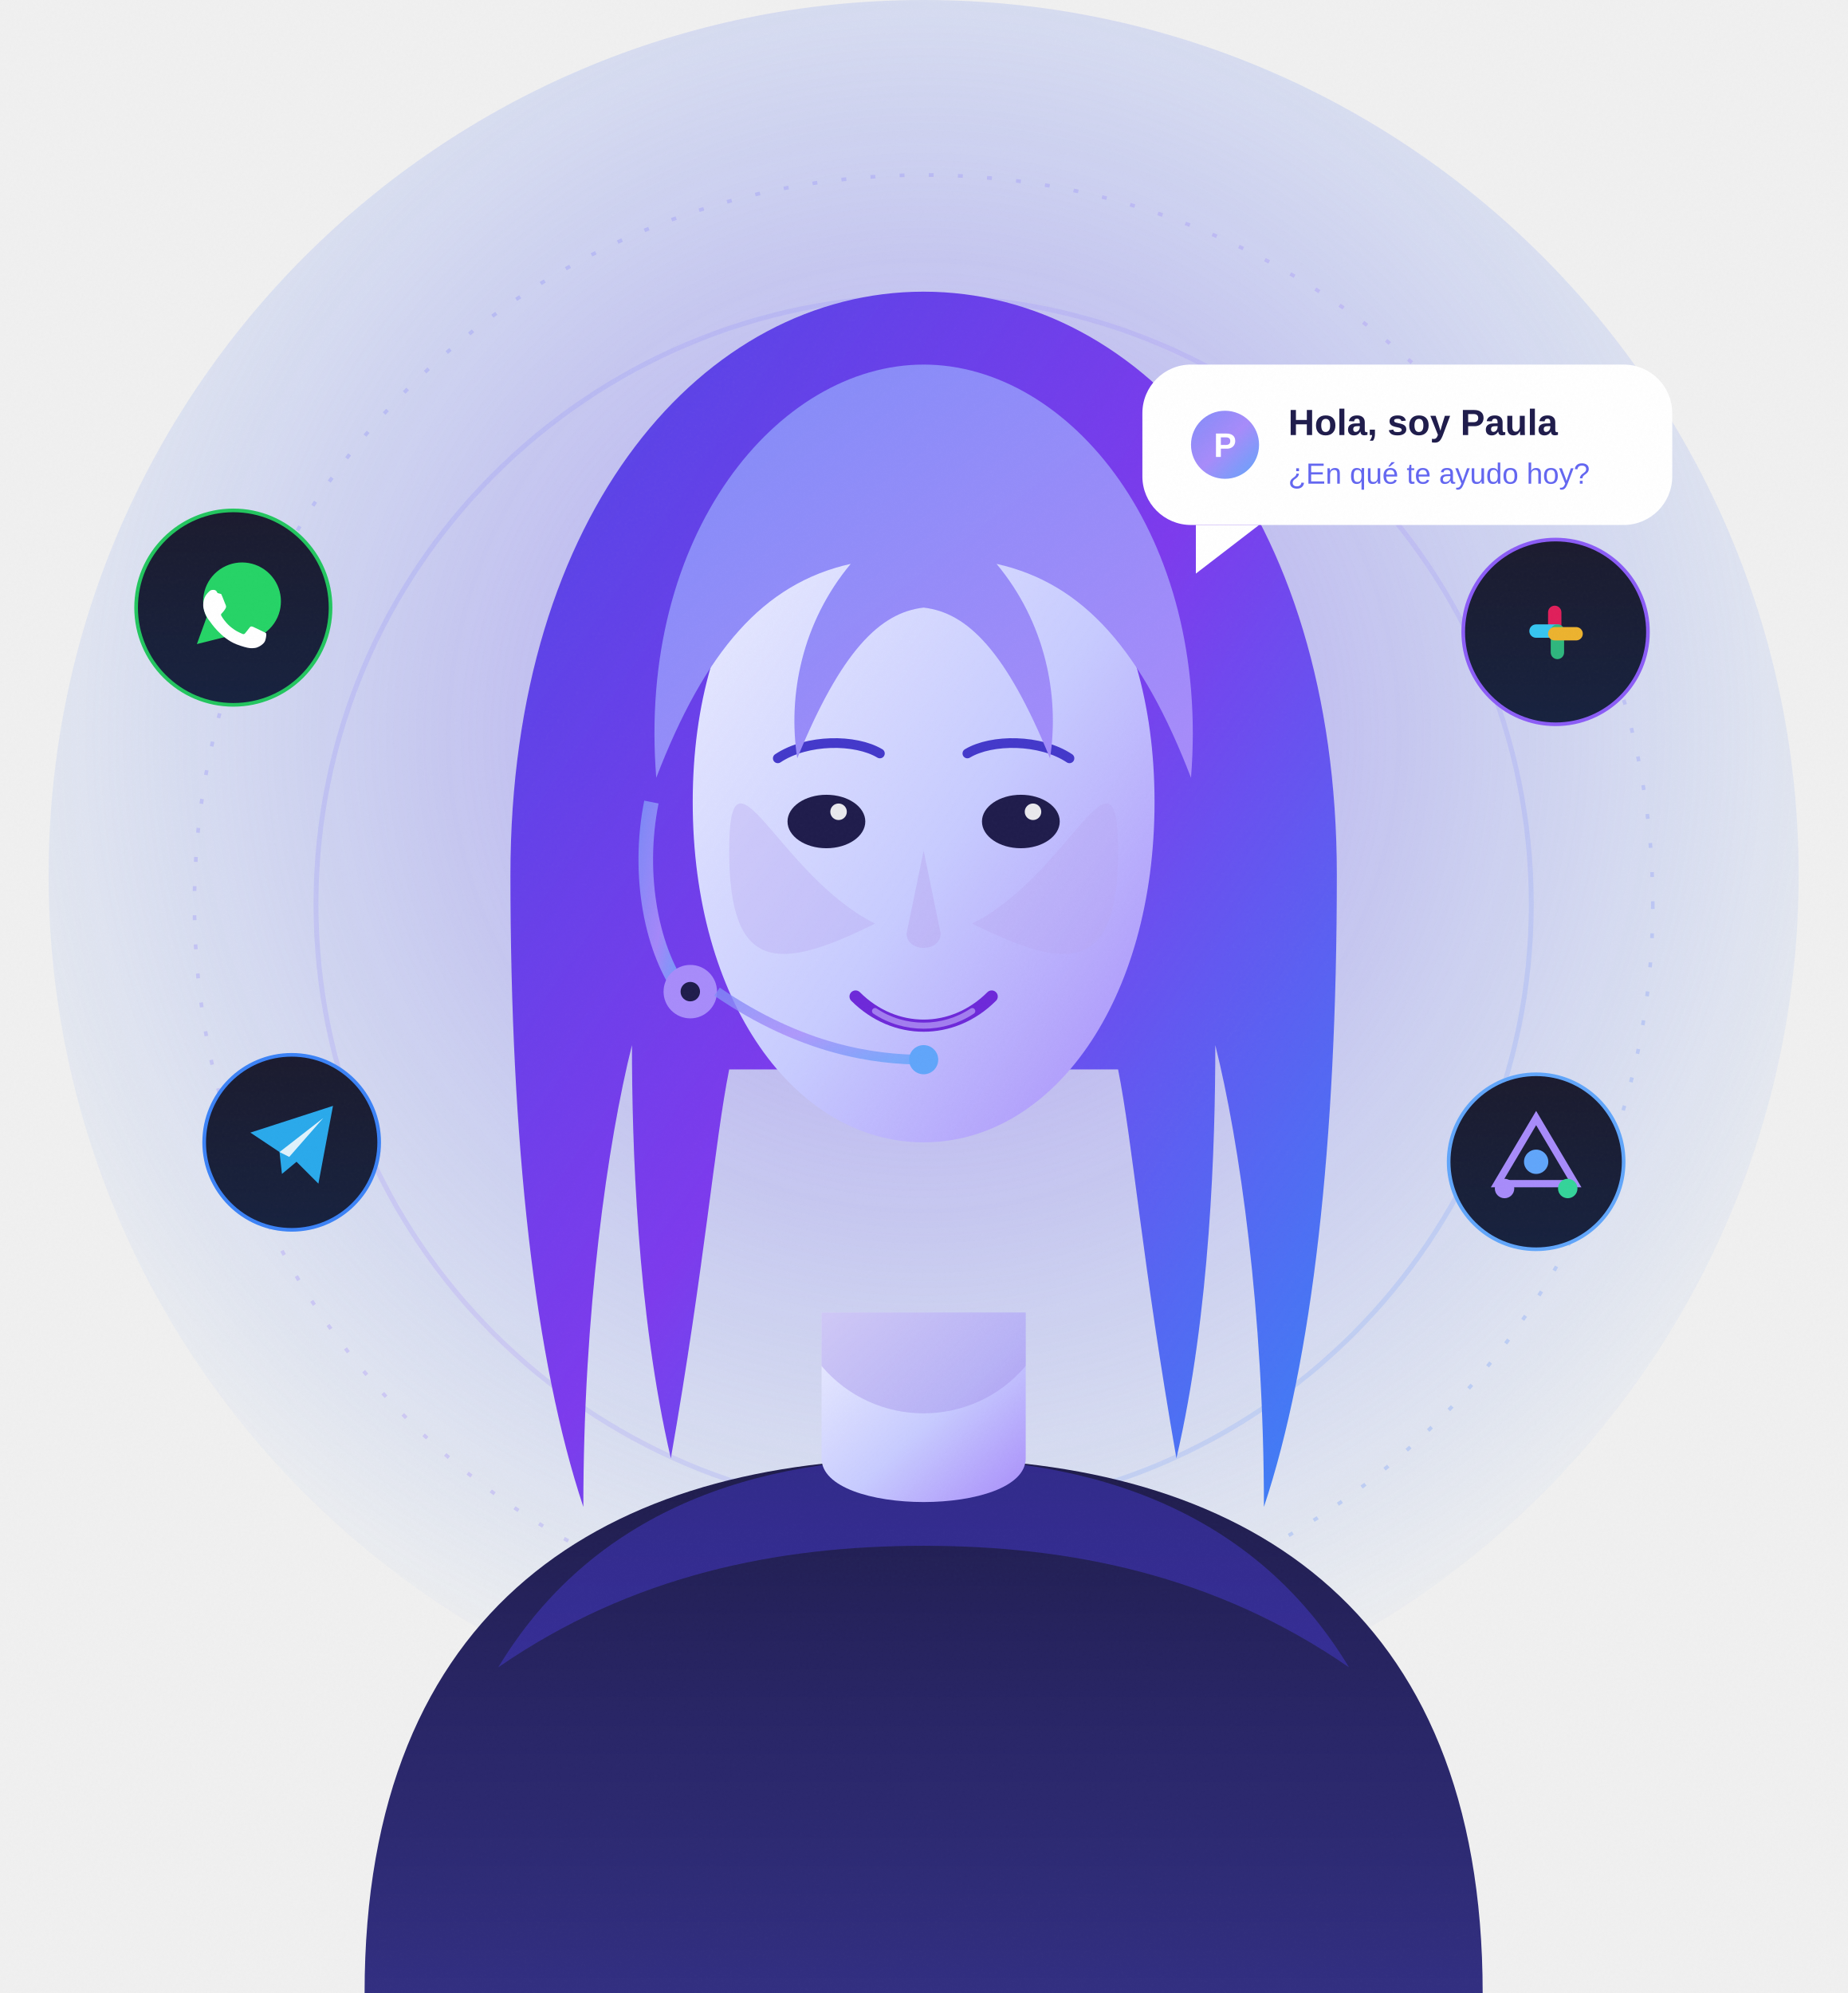
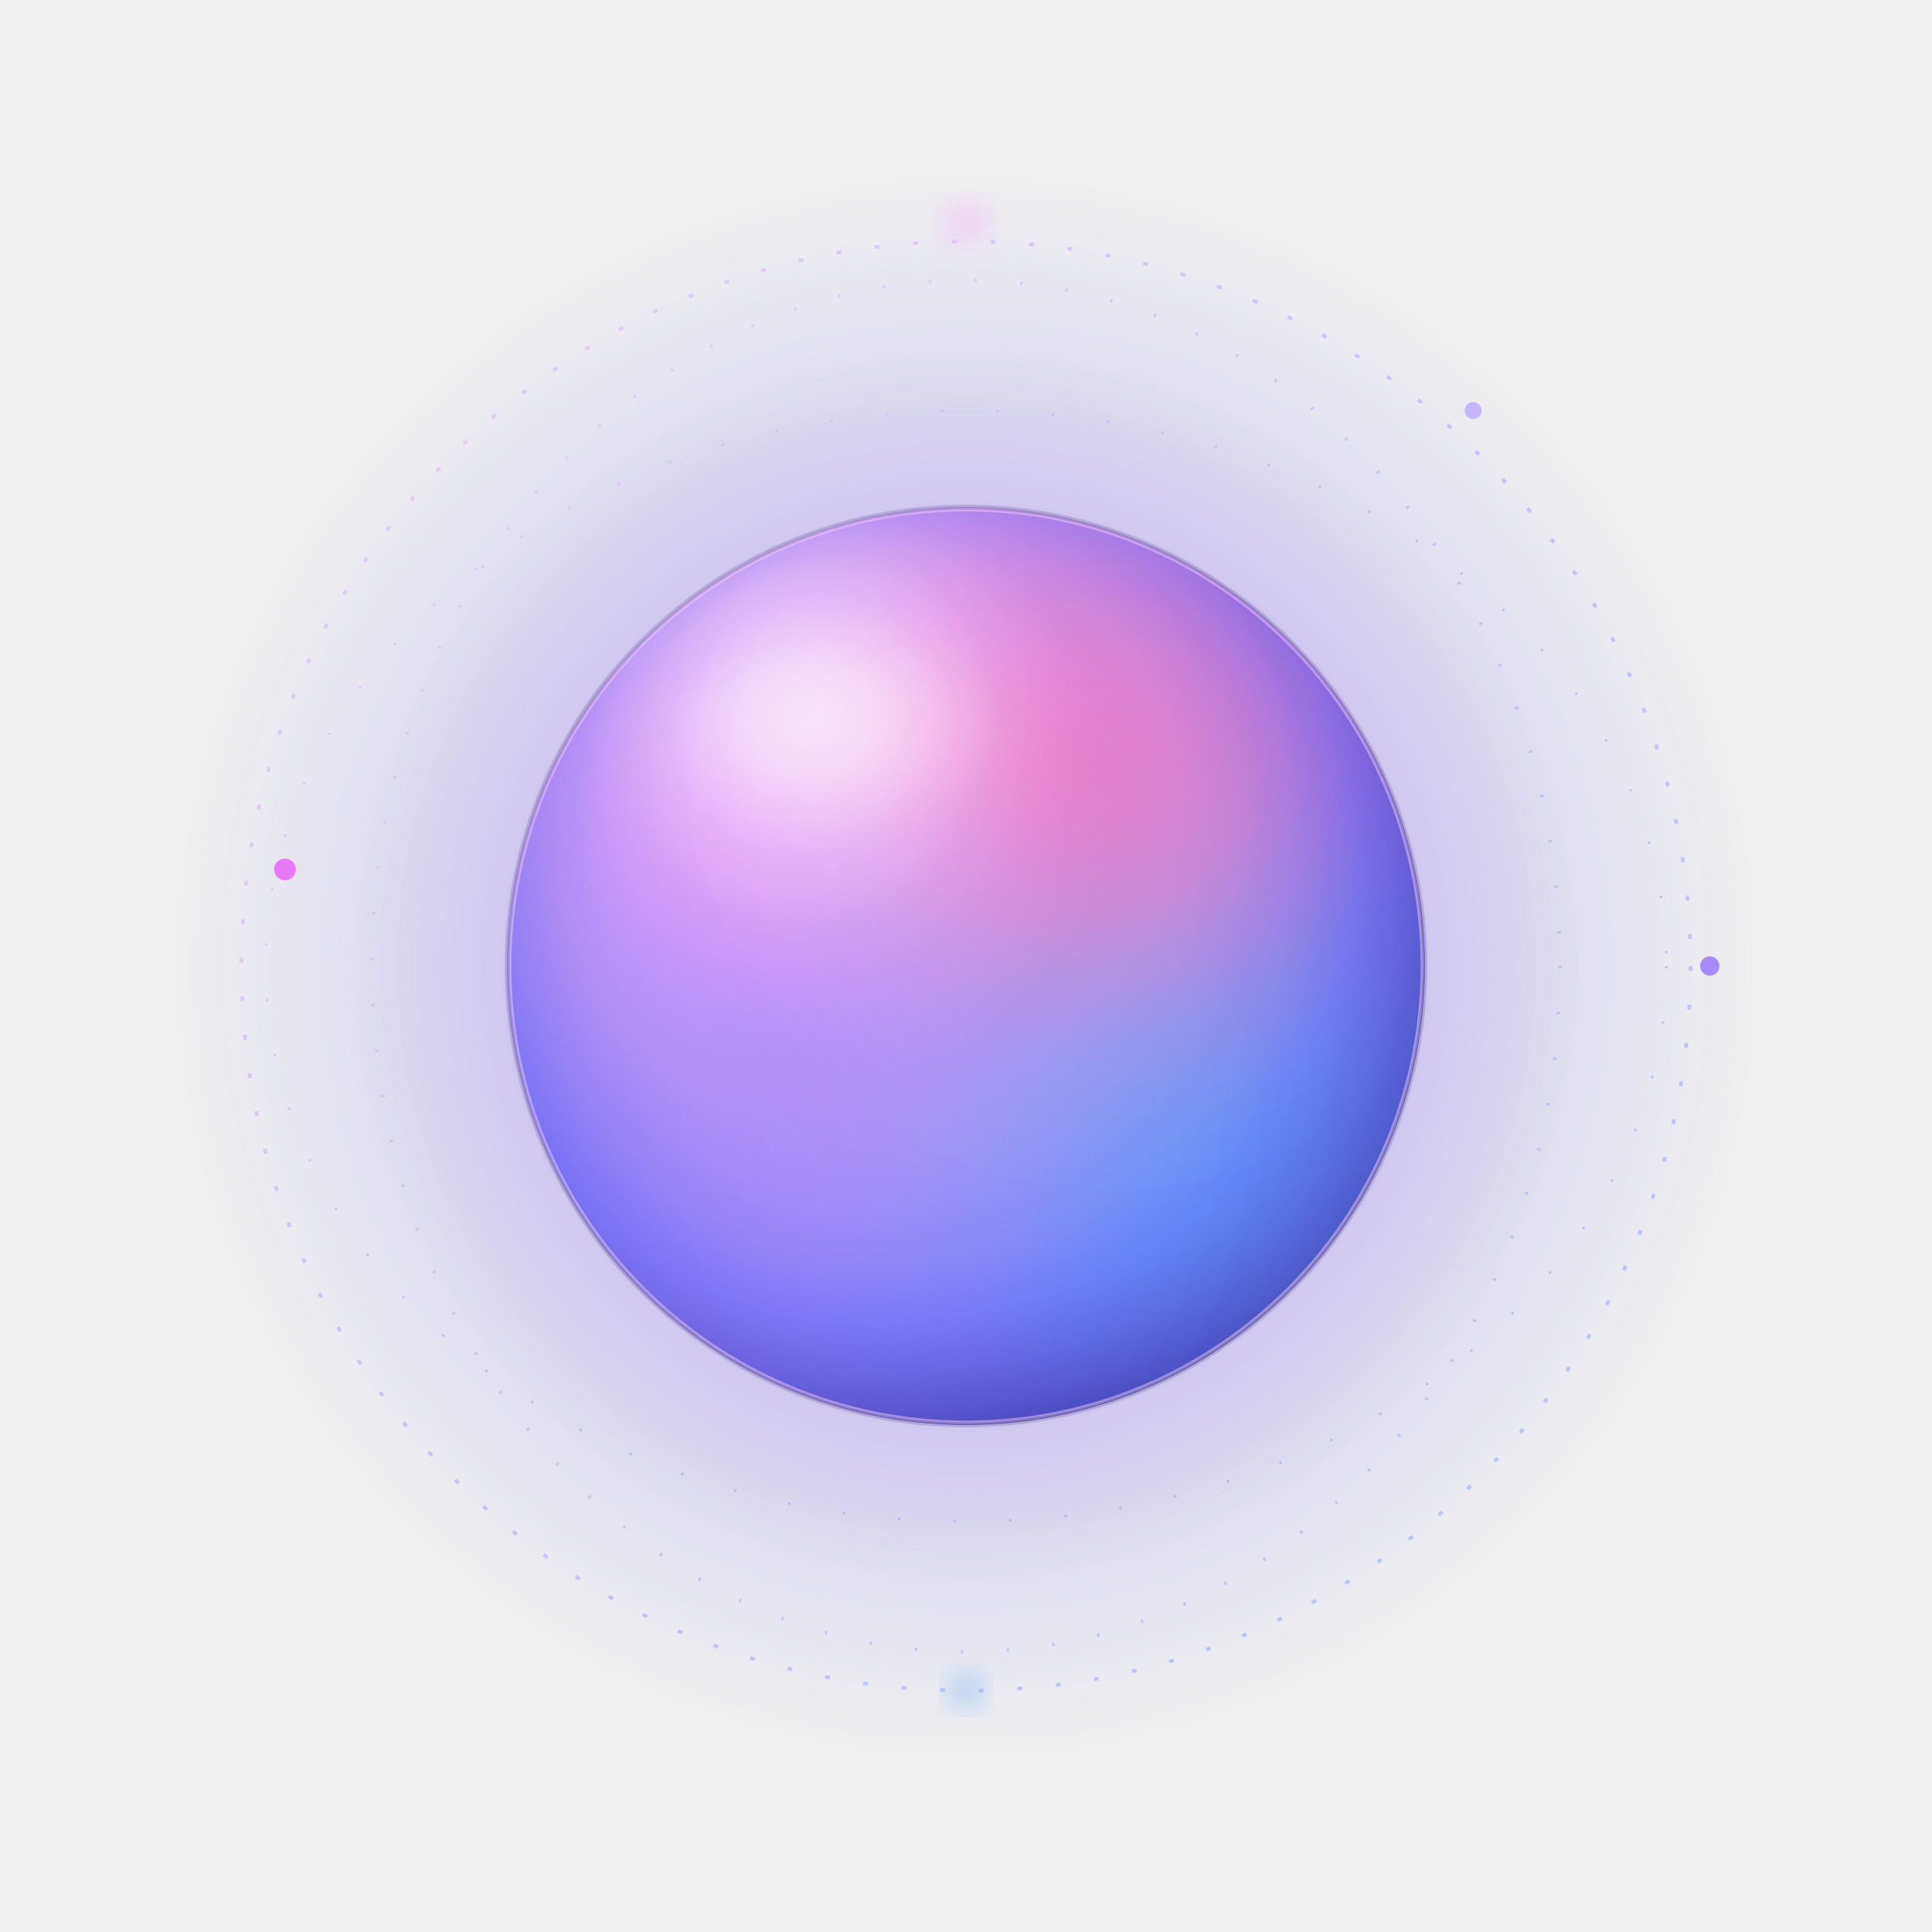
- <svg xmlns="http://www.w3.org/2000/svg" viewBox="0 0 760 820" width="760" height="820" fill="none" role="img" aria-label="Paula, el agente de IA de AuraGarcia">
+ <svg xmlns="http://www.w3.org/2000/svg" viewBox="0 0 800 800" width="800" height="800" fill="none" role="img" aria-label="Paula, aura de energía de AuraGarcia">
  <defs>
-     <radialGradient id="paulaAura" cx="50%" cy="42%" r="60%">
-       <stop offset="0%" stop-color="#8B5CF6" stop-opacity="0.55" />
-       <stop offset="45%" stop-color="#6366F1" stop-opacity="0.30" />
-       <stop offset="100%" stop-color="#3B82F6" stop-opacity="0" />
+     <radialGradient id="orbCore" cx="42%" cy="38%" r="68%">
+       <stop offset="0%" stop-color="#FDF2FF" />
+       <stop offset="22%" stop-color="#F5C2F7" />
+       <stop offset="48%" stop-color="#B79BF5" />
+       <stop offset="74%" stop-color="#6366F1" />
+       <stop offset="100%" stop-color="#3B2C9E" />
    </radialGradient>
-     <linearGradient id="paulaSkin" x1="0%" y1="0%" x2="100%" y2="100%">
-       <stop offset="0%" stop-color="#EEF0FF" />
-       <stop offset="55%" stop-color="#C7CBFF" />
-       <stop offset="100%" stop-color="#A78BFA" />
-     </linearGradient>
-     <linearGradient id="paulaHair" x1="0%" y1="0%" x2="100%" y2="100%">
-       <stop offset="0%" stop-color="#4F46E5" />
-       <stop offset="50%" stop-color="#7C3AED" />
-       <stop offset="100%" stop-color="#3B82F6" />
-     </linearGradient>
-     <linearGradient id="paulaHairLight" x1="0%" y1="0%" x2="100%" y2="100%">
-       <stop offset="0%" stop-color="#818CF8" />
-       <stop offset="100%" stop-color="#A78BFA" />
-     </linearGradient>
-     <linearGradient id="paulaCollar" x1="0%" y1="0%" x2="0%" y2="100%">
-       <stop offset="0%" stop-color="#1E1B4B" />
-       <stop offset="100%" stop-color="#312E81" />
-     </linearGradient>
+     <radialGradient id="orbGlow" cx="50%" cy="50%" r="50%">
+       <stop offset="0%" stop-color="#C084FC" stop-opacity="0.55" />
+       <stop offset="45%" stop-color="#8B5CF6" stop-opacity="0.28" />
+       <stop offset="100%" stop-color="#6366F1" stop-opacity="0" />
+     </radialGradient>
+     <radialGradient id="blobPink" cx="50%" cy="50%" r="50%">
+       <stop offset="0%" stop-color="#F472B6" stop-opacity="0.9" />
+       <stop offset="100%" stop-color="#F472B6" stop-opacity="0" />
+     </radialGradient>
+     <radialGradient id="blobViolet" cx="50%" cy="50%" r="50%">
+       <stop offset="0%" stop-color="#A78BFA" stop-opacity="0.95" />
+       <stop offset="100%" stop-color="#A78BFA" stop-opacity="0" />
+     </radialGradient>
+     <radialGradient id="blobBlue" cx="50%" cy="50%" r="50%">
+       <stop offset="0%" stop-color="#60A5FA" stop-opacity="0.9" />
+       <stop offset="100%" stop-color="#60A5FA" stop-opacity="0" />
+     </radialGradient>
+     <radialGradient id="blobMagenta" cx="50%" cy="50%" r="50%">
+       <stop offset="0%" stop-color="#E879F9" stop-opacity="0.85" />
+       <stop offset="100%" stop-color="#E879F9" stop-opacity="0" />
+     </radialGradient>
    <linearGradient id="ringGrad" x1="0%" y1="0%" x2="100%" y2="100%">
-       <stop offset="0%" stop-color="#818CF8" />
+       <stop offset="0%" stop-color="#F0ABFC" />
      <stop offset="50%" stop-color="#A78BFA" />
      <stop offset="100%" stop-color="#60A5FA" />
    </linearGradient>
-     <linearGradient id="chipGrad" x1="0%" y1="0%" x2="0%" y2="100%">
-       <stop offset="0%" stop-color="#1A1A2E" />
-       <stop offset="100%" stop-color="#16213E" />
-     </linearGradient>
-     <filter id="soft" x="-30%" y="-30%" width="160%" height="160%">
-       <feGaussianBlur stdDeviation="9" />
+     <radialGradient id="sheen" cx="40%" cy="32%" r="40%">
+       <stop offset="0%" stop-color="#FFFFFF" stop-opacity="0.75" />
+       <stop offset="100%" stop-color="#FFFFFF" stop-opacity="0" />
+     </radialGradient>
+     <filter id="bBig" x="-60%" y="-60%" width="220%" height="220%">
+       <feGaussianBlur stdDeviation="34" />
    </filter>
-     <filter id="grain">
-       <feTurbulence type="fractalNoise" baseFrequency="0.9" numOctaves="3" stitchTiles="stitch" />
-       <feColorMatrix type="saturate" values="0" />
-       <feComponentTransfer>
-         <feFuncA type="linear" slope="0.06" />
-       </feComponentTransfer>
-       <feComposite operator="over" in2="SourceGraphic" />
+     <filter id="bMed" x="-60%" y="-60%" width="220%" height="220%">
+       <feGaussianBlur stdDeviation="16" />
    </filter>
+     <filter id="bSoft" x="-60%" y="-60%" width="220%" height="220%">
+       <feGaussianBlur stdDeviation="7" />
+     </filter>
+     <clipPath id="coreClip">
+       <circle cx="400" cy="400" r="190" />
+     </clipPath>
+     <style>
+       :root { }
+       .vbox { transform-box: view-box; transform-origin: 400px 400px; }
+       .breathe { animation: breathe 7s ease-in-out infinite; }
+       .breatheSlow { animation: breathe 11s ease-in-out infinite; }
+       .breatheGlow { animation: breatheGlow 6s ease-in-out infinite; }
+       .spin { animation: spin 40s linear infinite; }
+       .spinRev { animation: spin 55s linear infinite reverse; }
+       .spinOrbit { animation: spin 26s linear infinite; }
+       .spinOrbit2 { animation: spin 34s linear infinite reverse; }
+       .d1 { animation: drift1 9s ease-in-out infinite; }
+       .d2 { animation: drift2 11s ease-in-out infinite; }
+       .d3 { animation: drift3 13s ease-in-out infinite; }
+       .d4 { animation: drift4 10s ease-in-out infinite; }
+       .tw { animation: twinkle 4s ease-in-out infinite; }
+       @keyframes breathe {
+         0%,100% { transform: scale(1); }
+         50% { transform: scale(1.06); }
+       }
+       @keyframes breatheGlow {
+         0%,100% { transform: scale(1); opacity: 0.85; }
+         50% { transform: scale(1.12); opacity: 1; }
+       }
+       @keyframes spin { to { transform: rotate(360deg); } }
+       @keyframes drift1 {
+         0%,100% { transform: translate(0px,0px); }
+         50% { transform: translate(46px,-34px); }
+       }
+       @keyframes drift2 {
+         0%,100% { transform: translate(0px,0px); }
+         50% { transform: translate(-52px,30px); }
+       }
+       @keyframes drift3 {
+         0%,100% { transform: translate(0px,0px); }
+         50% { transform: translate(30px,48px); }
+       }
+       @keyframes drift4 {
+         0%,100% { transform: translate(0px,0px); }
+         50% { transform: translate(-36px,-44px); }
+       }
+       @keyframes twinkle {
+         0%,100% { opacity: 0.25; }
+         50% { opacity: 1; }
+       }
+       @media (prefers-reduced-motion: reduce) {
+         .breathe,.breatheSlow,.breatheGlow,.spin,.spinRev,.spinOrbit,.spinOrbit2,.d1,.d2,.d3,.d4,.tw { animation: none; }
+       }
+     </style>
  </defs>
-   <circle cx="380" cy="360" r="360" fill="url(#paulaAura)" />
-   <g opacity="0.65">
-     <ellipse cx="380" cy="372" rx="300" ry="300" stroke="url(#ringGrad)" stroke-width="1.5" stroke-dasharray="2 10" opacity="0.5" />
-     <circle cx="380" cy="372" r="250" stroke="url(#ringGrad)" stroke-width="2" opacity="0.35" />
+   <g class="vbox breatheGlow">
+     <circle cx="400" cy="400" r="330" fill="url(#orbGlow)" />
  </g>
-   <path d="M150 820 C150 660 250 600 380 600 C510 600 610 660 610 820 Z" fill="url(#paulaCollar)" />
-   <path d="M380 600 C300 600 240 628 205 686 C260 648 320 636 380 636 C440 636 500 648 555 686 C520 628 460 600 380 600 Z" fill="#4338CA" opacity="0.5" />
-   <path d="M338 540 L338 600 C338 624 422 624 422 600 L422 540 Z" fill="url(#paulaSkin)" />
-   <path d="M338 562 C360 588 400 588 422 562 L422 540 L338 540 Z" fill="#9F8BE8" opacity="0.4" />
-   <path d="M210 360 C210 210 290 120 380 120 C470 120 550 210 550 360 C550 470 540 560 520 620 C520 540 510 470 500 430 C500 470 498 540 484 600 C470 520 466 470 460 440 L300 440 C294 470 290 520 276 600 C262 540 260 470 260 430 C250 470 240 540 240 620 C220 560 210 470 210 360 Z" fill="url(#paulaHair)" />
-   <path d="M285 330 C285 248 327 196 380 196 C433 196 475 248 475 330 C475 412 433 470 380 470 C327 470 285 412 285 330 Z" fill="url(#paulaSkin)" />
-   <path d="M300 350 C300 300 320 360 360 380 C320 400 300 400 300 350 Z" fill="#B7A6F0" opacity="0.35" />
-   <path d="M460 350 C460 300 440 360 400 380 C440 400 460 400 460 350 Z" fill="#B7A6F0" opacity="0.35" />
-   <g>
-     <ellipse cx="340" cy="338" rx="16" ry="11" fill="#1E1B4B" />
-     <ellipse cx="420" cy="338" rx="16" ry="11" fill="#1E1B4B" />
-     <circle cx="345" cy="334" r="3.4" fill="#FFFFFF" opacity="0.9" />
-     <circle cx="425" cy="334" r="3.4" fill="#FFFFFF" opacity="0.9" />
-     <path d="M320 312 C332 304 352 304 362 310" stroke="#4338CA" stroke-width="4" stroke-linecap="round" />
-     <path d="M398 310 C408 304 428 304 440 312" stroke="#4338CA" stroke-width="4" stroke-linecap="round" />
+   <g class="vbox breatheSlow">
+     <circle cx="400" cy="400" r="260" fill="url(#orbGlow)" opacity="0.6" />
  </g>
-   <path d="M380 350 L373 384 C373 392 387 392 387 384 Z" fill="#B7A6F0" opacity="0.45" />
-   <path d="M352 410 C368 426 392 426 408 410" stroke="#6D28D9" stroke-width="5" stroke-linecap="round" fill="none" />
-   <path d="M360 416 C372 424 388 424 400 416" stroke="#C4B5FD" stroke-width="2.5" stroke-linecap="round" fill="none" opacity="0.6" />
-   <path d="M270 320 C262 220 320 150 380 150 C440 150 498 220 490 320 C470 268 446 240 410 232 C430 256 436 286 432 312 C414 268 398 252 380 250 C362 252 346 268 328 312 C324 286 330 256 350 232 C314 240 290 268 270 320 Z" fill="url(#paulaHairLight)" />
-   <g stroke="url(#ringGrad)" stroke-width="6" fill="none" opacity="0.95">
-     <path d="M268 330 C262 360 268 392 282 410" />
+   <g class="vbox spin" opacity="0.45">
+     <circle cx="400" cy="400" r="300" fill="none" stroke="url(#ringGrad)" stroke-width="1.5" stroke-dasharray="2 14" />
  </g>
-   <circle cx="284" cy="408" r="11" fill="#A78BFA" />
-   <circle cx="284" cy="408" r="4" fill="#1E1B4B" />
-   <path d="M295 408 C330 432 360 436 380 436" stroke="url(#ringGrad)" stroke-width="4" fill="none" opacity="0.8" />
-   <circle cx="380" cy="436" r="6" fill="#60A5FA" />
-   <g transform="translate(96,250)">
-     <circle r="40" fill="url(#chipGrad)" stroke="#22C55E" stroke-width="1.5" />
-     <path d="M-15 15 L-11 4 A16 16 0 1 1 -3 12 Z" fill="#25D366" />
-     <path d="M-6.5 -6 c-0.6 -1.3 -1.2 -1.3 -1.8 -1.3 c-0.6 0 -1.2 0.1 -1.8 0.8 c-0.6 0.6 -2.3 2.2 -2.3 5.4 c0 3.2 2.3 6.3 2.7 6.7 c0.3 0.4 4.6 7 11 9.5 c5.3 2 6.4 1.6 7.6 1.5 c1.2 -0.1 3.7 -1.5 4.2 -3 c0.5 -1.5 0.5 -2.7 0.4 -3 c-0.2 -0.3 -0.6 -0.4 -1.2 -0.7 c-0.6 -0.3 -3.7 -1.8 -4.2 -2 c-0.6 -0.2 -1 -0.3 -1.4 0.3 c-0.4 0.6 -1.6 2 -1.9 2.4 c-0.4 0.4 -0.7 0.4 -1.3 0.1 c-0.6 -0.3 -2.6 -1 -5 -3.1 c-1.8 -1.6 -3.1 -3.6 -3.4 -4.2 c-0.4 -0.6 0 -0.9 0.3 -1.2 c0.3 -0.3 0.6 -0.7 0.9 -1.1 c0.3 -0.4 0.4 -0.6 0.6 -1 c0.2 -0.4 0.1 -0.8 0 -1.1 c-0.2 -0.3 -1.3 -3.4 -1.9 -4.6 z" fill="#FFFFFF" />
+   <g class="vbox spinRev" opacity="0.4">
+     <ellipse cx="400" cy="400" rx="246" ry="284" fill="none" stroke="url(#ringGrad)" stroke-width="1.5" stroke-dasharray="1 18" />
  </g>
-   <g transform="translate(120,470)">
-     <circle r="36" fill="url(#chipGrad)" stroke="#3B82F6" stroke-width="1.5" />
-     <path d="M-17 -4 L17 -15 L11 17 L2 8 L-4 13 L-5 4 Z" fill="#29A9EB" />
-     <path d="M-5 4 L13 -10 L-1 6 Z" fill="#FFFFFF" opacity="0.85" />
+   <g class="vbox spin" opacity="0.5">
+     <ellipse cx="400" cy="400" rx="290" ry="230" fill="none" stroke="url(#ringGrad)" stroke-width="1" stroke-dasharray="1 22" />
  </g>
-   <g transform="translate(640,260)">
-     <circle r="38" fill="url(#chipGrad)" stroke="#8B5CF6" stroke-width="1.5" />
-     <g transform="translate(-13,-13) scale(1.1)">
-       <rect x="9" y="2" width="5" height="13" rx="2.5" fill="#E01E5A" />
-       <rect x="2" y="9" width="13" height="5" rx="2.5" fill="#36C5F0" />
-       <rect x="10" y="9" width="5" height="13" rx="2.5" fill="#2EB67D" />
-       <rect x="9" y="10" width="13" height="5" rx="2.5" fill="#ECB22E" />
+   <g class="vbox breathe">
+     <circle cx="400" cy="400" r="190" fill="url(#orbCore)" />
+     <g clip-path="url(#coreClip)">
+       <g class="vbox spinOrbit">
+         <g class="d1">
+           <circle cx="350" cy="330" r="150" fill="url(#blobMagenta)" filter="url(#bBig)" />
+         </g>
+         <g class="d3">
+           <circle cx="470" cy="450" r="160" fill="url(#blobBlue)" filter="url(#bBig)" />
+         </g>
+       </g>
+       <g class="vbox spinOrbit2">
+         <g class="d2">
+           <circle cx="330" cy="470" r="150" fill="url(#blobViolet)" filter="url(#bBig)" />
+         </g>
+         <g class="d4">
+           <circle cx="460" cy="320" r="140" fill="url(#blobPink)" filter="url(#bBig)" />
+         </g>
+       </g>
+       <circle cx="358" cy="338" r="120" fill="url(#sheen)" filter="url(#bMed)" />
    </g>
+     <circle cx="400" cy="400" r="189" fill="none" stroke="#F5D0FE" stroke-width="1.5" opacity="0.5" />
+     <circle cx="400" cy="400" r="190" fill="none" stroke="#1E1B4B" stroke-width="2" opacity="0.18" />
+     <ellipse cx="360" cy="320" rx="92" ry="58" fill="url(#sheen)" opacity="0.55" filter="url(#bSoft)" />
  </g>
-   <g transform="translate(632,478)">
-     <circle r="36" fill="url(#chipGrad)" stroke="#60A5FA" stroke-width="1.5" />
-     <path d="M0 -18 L16 9 L-16 9 Z" fill="none" stroke="#A78BFA" stroke-width="3" />
-     <circle r="5" fill="#60A5FA" />
-     <circle cx="-13" cy="11" r="4" fill="#A78BFA" />
-     <circle cx="13" cy="11" r="4" fill="#34D399" />
+   <g class="vbox spinOrbit">
+     <circle cx="400" cy="92" r="6" fill="#F0ABFC" class="tw" filter="url(#bSoft)" />
+     <circle cx="708" cy="400" r="4" fill="#A78BFA" class="tw" />
  </g>
-   <g transform="translate(470,150)">
-     <rect x="0" y="0" width="218" height="66" rx="20" fill="#FFFFFF" />
-     <path d="M22 66 L22 86 L48 66 Z" fill="#FFFFFF" />
-     <circle cx="34" cy="33" r="14" fill="url(#ringGrad)" />
-     <text x="34" y="38" font-family="Arial, sans-serif" font-size="14" font-weight="700" fill="#fff" text-anchor="middle">P</text>
-     <text x="60" y="29" font-family="Arial, sans-serif" font-size="15" font-weight="700" fill="#1E1B4B">Hola, soy Paula</text>
-     <text x="60" y="49" font-family="Arial, sans-serif" font-size="12" fill="#6366F1">¿En qué te ayudo hoy?</text>
+   <g class="vbox spinOrbit2">
+     <circle cx="400" cy="700" r="5" fill="#60A5FA" class="tw" filter="url(#bSoft)" />
+     <circle cx="118" cy="360" r="4.5" fill="#E879F9" class="tw" />
+     <circle cx="610" cy="170" r="3.5" fill="#C4B5FD" class="tw" />
  </g>
-   <rect width="760" height="820" filter="url(#grain)" opacity="0.4" />
</svg>
